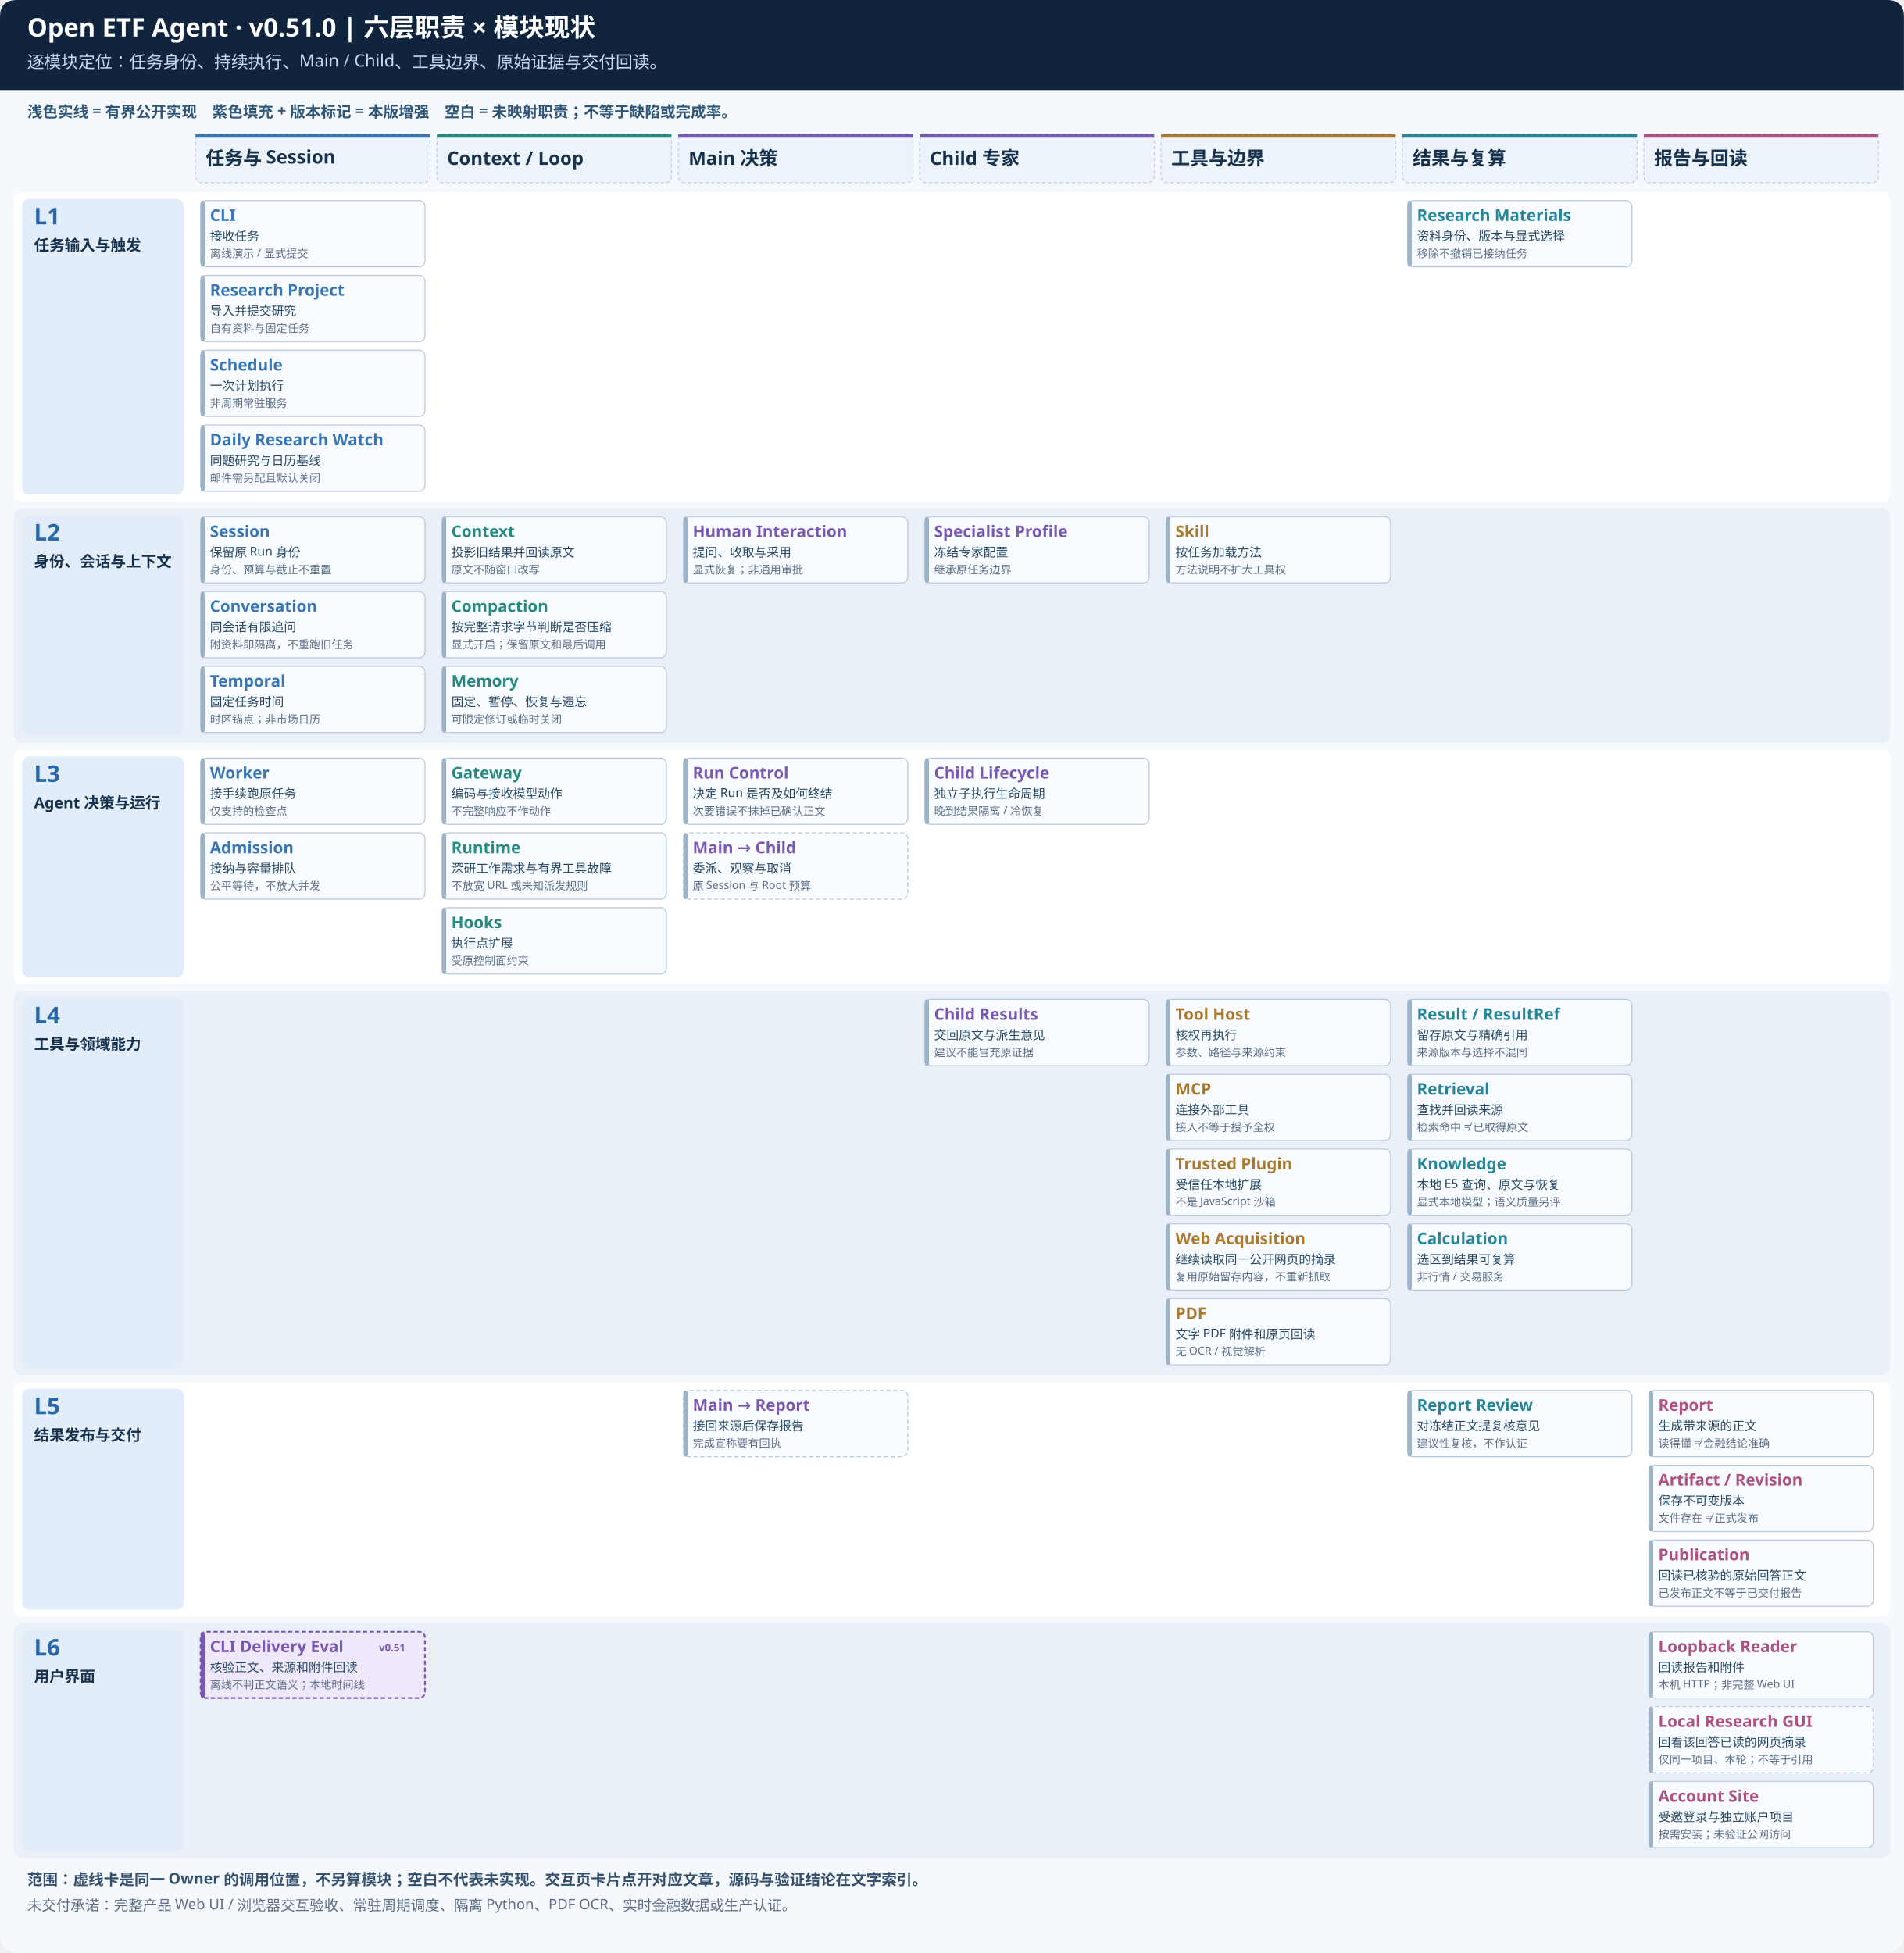
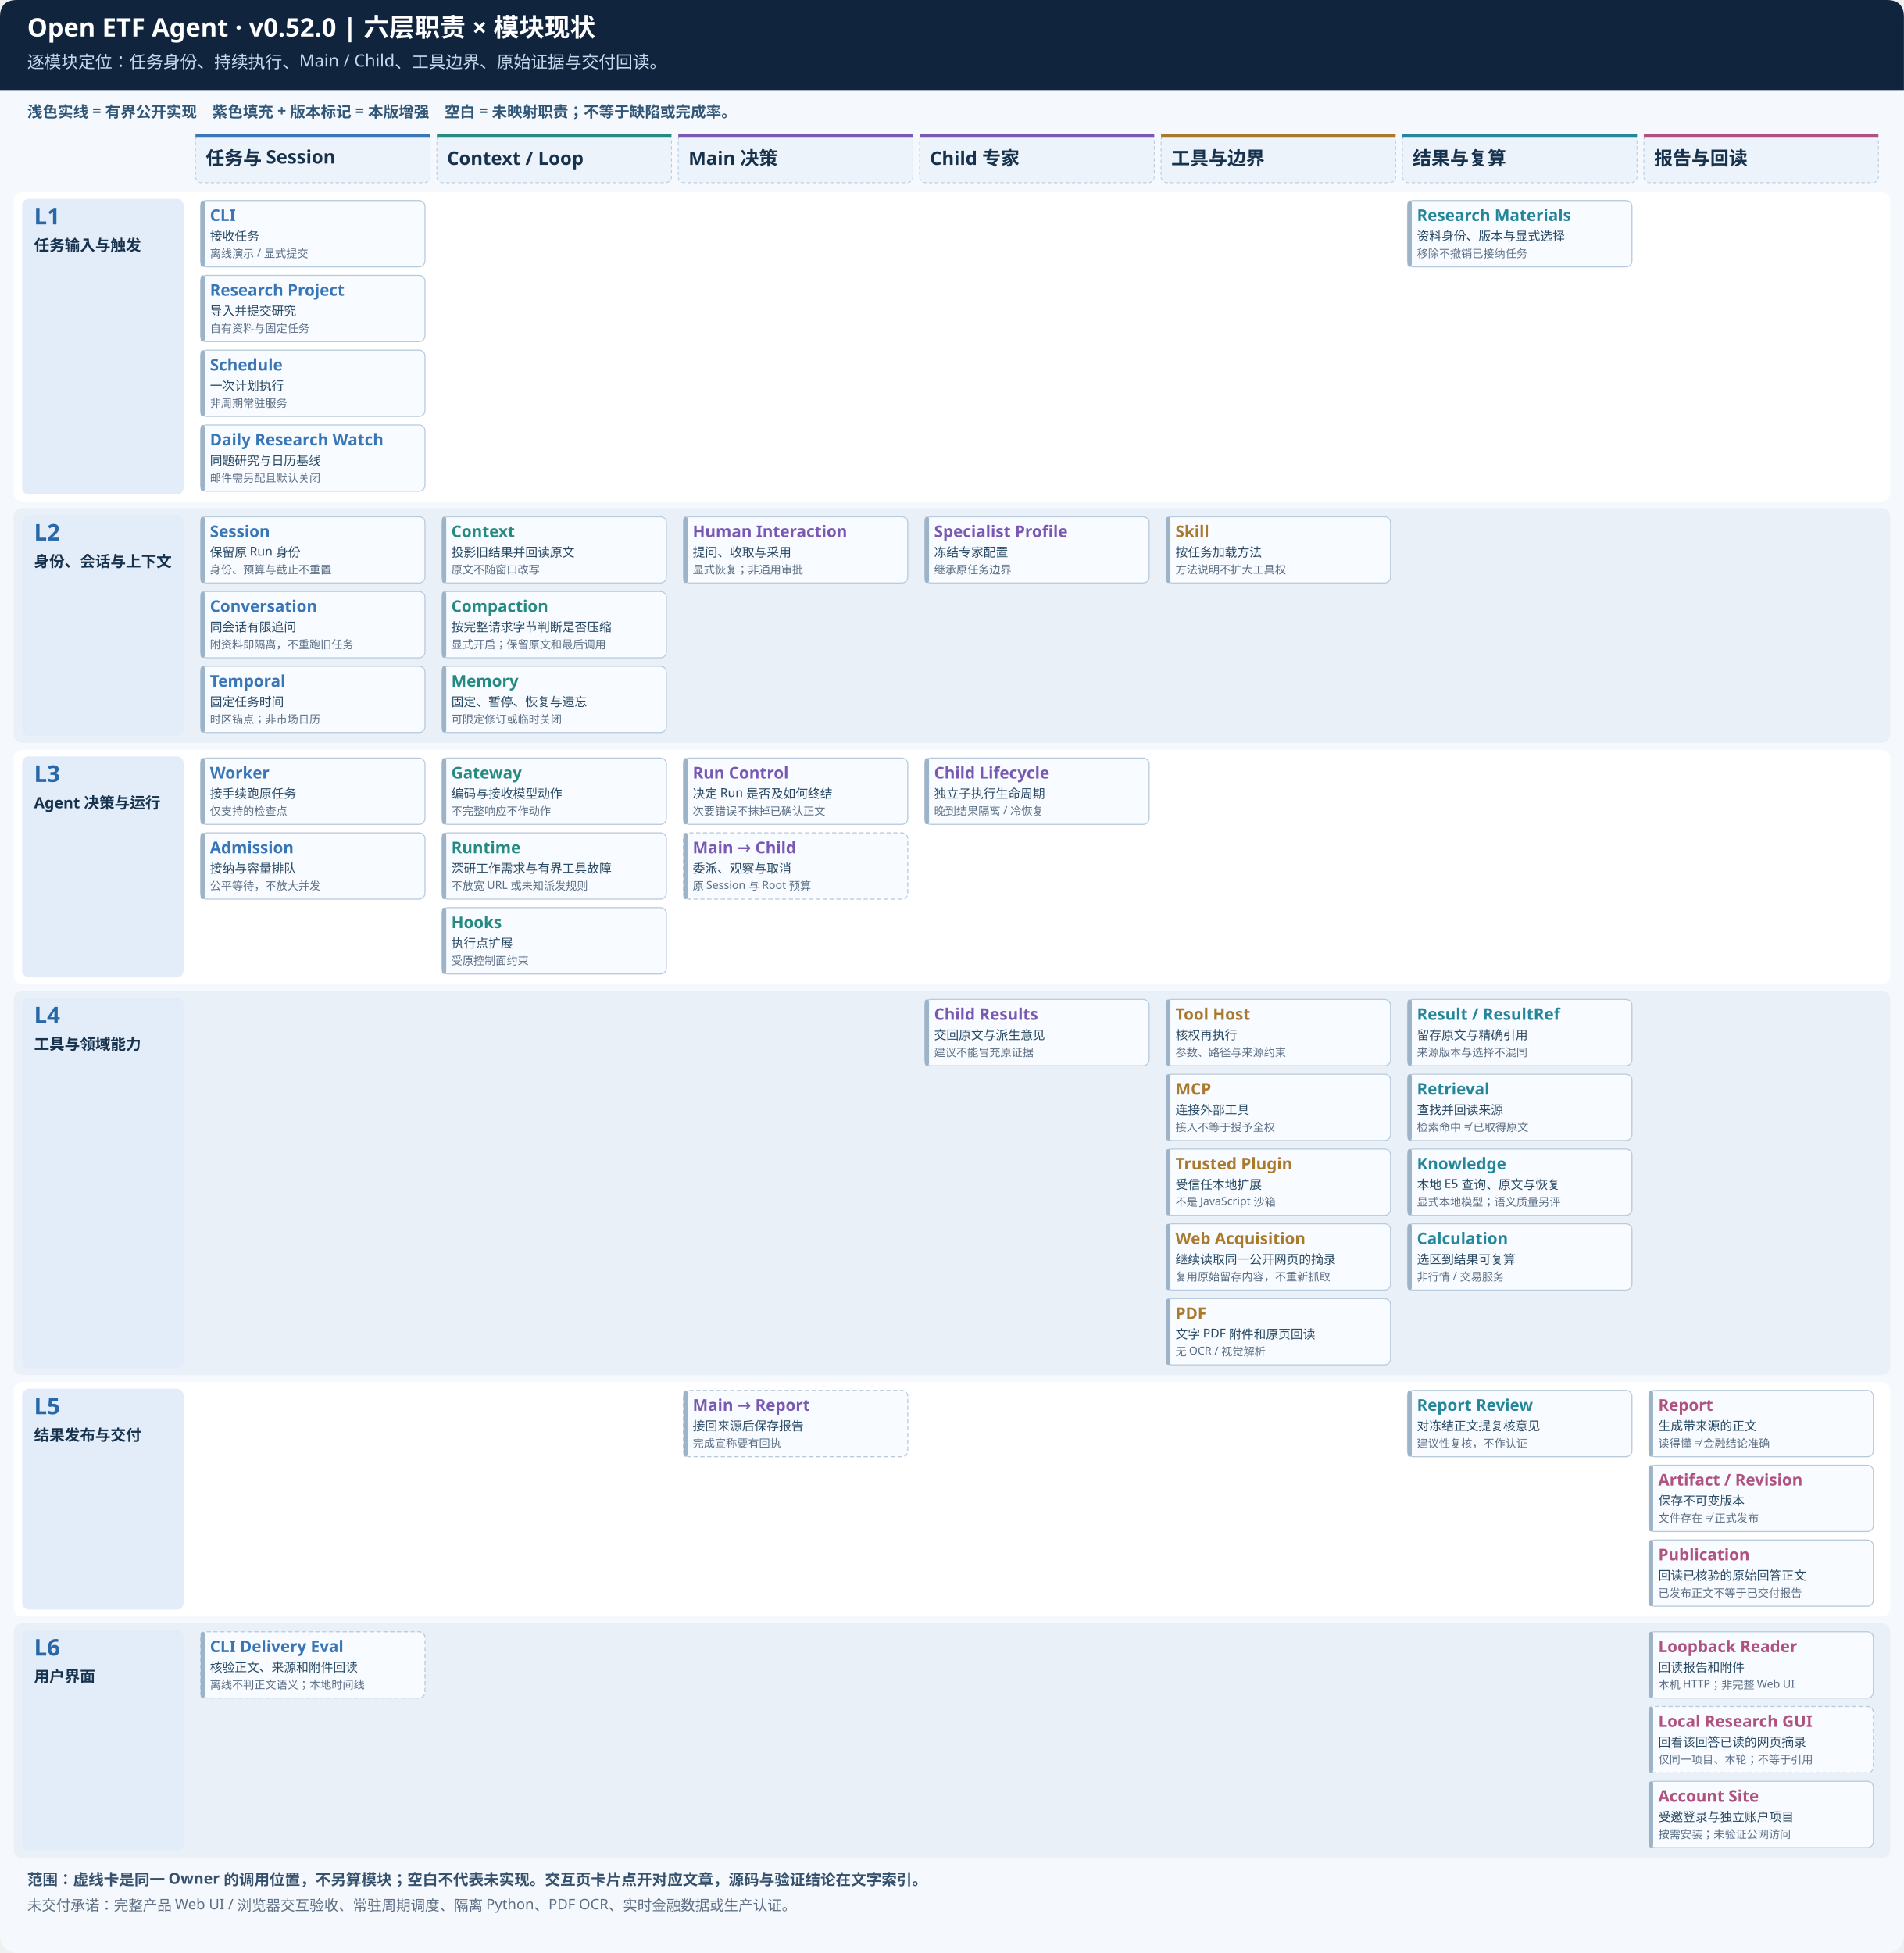
<svg xmlns="http://www.w3.org/2000/svg" width="2240" height="2298" viewBox="0 0 2240 2298" role="img" aria-labelledby="title desc">
  <rect width="2240" height="2298" rx="20" fill="#f5f8fc" />
  <path d="M20 0h2200q20 0 20 20v86H0V20Q0 0 20 0" fill="#10243e" />
  <g font-family="system-ui, sans-serif">
-     <text x="32" y="43" font-size="30" fill="#fff" font-weight="700">Open ETF Agent · v0.51.0 | 六层职责 × 模块现状</text>
+     <text x="32" y="43" font-size="30" fill="#fff" font-weight="700">Open ETF Agent · v0.52.0 | 六层职责 × 模块现状</text>
    <text x="32" y="80" font-size="20" fill="#c5d9ed" font-weight="400">逐模块定位：任务身份、持续执行、Main / Child、工具边界、原始证据与交付回读。</text>
    <text x="32" y="138" font-size="18" fill="#315778" font-weight="600">浅色实线 = 有界公开实现　紫色填充 + 版本标记 = 本版增强　空白 = 未映射职责；不等于缺陷或完成率。</text>
    <rect x="230" y="158" width="276" height="57" rx="7" fill="#edf3fa" stroke="#b8cbe0" stroke-dasharray="4 3" />
    <rect x="230" y="158" width="276" height="4" fill="#3976b6" />
    <text x="242" y="194" font-size="22" fill="#17324d" font-weight="700">任务与 Session</text>
    <rect x="514" y="158" width="276" height="57" rx="7" fill="#edf3fa" stroke="#b8cbe0" stroke-dasharray="4 3" />
    <rect x="514" y="158" width="276" height="4" fill="#258b80" />
    <text x="526" y="194" font-size="22" fill="#17324d" font-weight="700">Context / Loop</text>
    <rect x="798" y="158" width="276" height="57" rx="7" fill="#edf3fa" stroke="#b8cbe0" stroke-dasharray="4 3" />
    <rect x="798" y="158" width="276" height="4" fill="#7958b3" />
    <text x="810" y="194" font-size="22" fill="#17324d" font-weight="700">Main 决策</text>
    <rect x="1082" y="158" width="276" height="57" rx="7" fill="#edf3fa" stroke="#b8cbe0" stroke-dasharray="4 3" />
    <rect x="1082" y="158" width="276" height="4" fill="#7958b3" />
    <text x="1094" y="194" font-size="22" fill="#17324d" font-weight="700">Child 专家</text>
    <rect x="1366" y="158" width="276" height="57" rx="7" fill="#edf3fa" stroke="#b8cbe0" stroke-dasharray="4 3" />
    <rect x="1366" y="158" width="276" height="4" fill="#a9792c" />
    <text x="1378" y="194" font-size="22" fill="#17324d" font-weight="700">工具与边界</text>
    <rect x="1650" y="158" width="276" height="57" rx="7" fill="#edf3fa" stroke="#b8cbe0" stroke-dasharray="4 3" />
    <rect x="1650" y="158" width="276" height="4" fill="#25869a" />
    <text x="1662" y="194" font-size="22" fill="#17324d" font-weight="700">结果与复算</text>
    <rect x="1934" y="158" width="276" height="57" rx="7" fill="#edf3fa" stroke="#b8cbe0" stroke-dasharray="4 3" />
    <rect x="1934" y="158" width="276" height="4" fill="#b05280" />
    <text x="1946" y="194" font-size="22" fill="#17324d" font-weight="700">报告与回读</text>
    <rect x="16" y="226" width="2208" height="364" rx="10" fill="#ffffff" />
    <rect x="26" y="234" width="190" height="348" rx="8" fill="#e3edf9" />
    <text x="40" y="264" font-size="27" fill="#2868a9" font-weight="700">L1</text>
    <text x="40" y="295" font-size="18" fill="#17324d" font-weight="700">任务输入与触发</text>
    <a href="https://hpoenixf.com/eff-agent-article/articles/agent-in-15-minutes" target="_blank" rel="noopener noreferrer">
      <rect x="236" y="236" width="264" height="78" rx="7" fill="#f8fbff" stroke="#b9cadb" stroke-width="1.2" />
      <rect x="236" y="236" width="5" height="78" rx="3" fill="#9db3c8" />
      <text x="247" y="260" font-size="19" fill="#3976b6" font-weight="700">CLI</text>
      <text x="247" y="283" font-size="14.5" fill="#284963" font-weight="500">接收任务</text>
      <text x="247" y="303" font-size="13" fill="#5c6f85" font-weight="400">离线演示 / 显式提交</text>
    </a>
    <a href="https://hpoenixf.com/eff-agent-article/articles/open-etf-agent-research-project-workshop" target="_blank" rel="noopener noreferrer">
      <rect x="236" y="324" width="264" height="78" rx="7" fill="#f8fbff" stroke="#b9cadb" stroke-width="1.2" />
      <rect x="236" y="324" width="5" height="78" rx="3" fill="#9db3c8" />
      <text x="247" y="348" font-size="19" fill="#3976b6" font-weight="700">Research Project</text>
      <text x="247" y="371" font-size="14.5" fill="#284963" font-weight="500">导入并提交研究</text>
      <text x="247" y="391" font-size="13" fill="#5c6f85" font-weight="400">自有资料与固定任务</text>
    </a>
    <a href="https://hpoenixf.com/eff-agent-article/articles/agent-autonomous-scheduled-research" target="_blank" rel="noopener noreferrer">
      <rect x="236" y="412" width="264" height="78" rx="7" fill="#f8fbff" stroke="#b9cadb" stroke-width="1.2" />
      <rect x="236" y="412" width="5" height="78" rx="3" fill="#9db3c8" />
      <text x="247" y="436" font-size="19" fill="#3976b6" font-weight="700">Schedule</text>
      <text x="247" y="459" font-size="14.5" fill="#284963" font-weight="500">一次计划执行</text>
      <text x="247" y="479" font-size="13" fill="#5c6f85" font-weight="400">非周期常驻服务</text>
    </a>
    <a href="https://hpoenixf.com/eff-agent-article/articles/agent-autonomous-scheduled-research" target="_blank" rel="noopener noreferrer">
      <rect x="236" y="500" width="264" height="78" rx="7" fill="#f8fbff" stroke="#b9cadb" stroke-width="1.2" />
      <rect x="236" y="500" width="5" height="78" rx="3" fill="#9db3c8" />
      <text x="247" y="524" font-size="19" fill="#3976b6" font-weight="700">Daily Research Watch</text>
      <text x="247" y="547" font-size="14.5" fill="#284963" font-weight="500">同题研究与日历基线</text>
      <text x="247" y="567" font-size="13" fill="#5c6f85" font-weight="400">邮件需另配且默认关闭</text>
    </a>
    <a href="https://hpoenixf.com/eff-agent-article/articles/agent-research-assets-identity-version-lifecycle" target="_blank" rel="noopener noreferrer">
      <rect x="1656" y="236" width="264" height="78" rx="7" fill="#f8fbff" stroke="#b9cadb" stroke-width="1.2" />
      <rect x="1656" y="236" width="5" height="78" rx="3" fill="#9db3c8" />
      <text x="1667" y="260" font-size="19" fill="#25869a" font-weight="700">Research Materials</text>
      <text x="1667" y="283" font-size="14.5" fill="#284963" font-weight="500">资料身份、版本与显式选择</text>
      <text x="1667" y="303" font-size="13" fill="#5c6f85" font-weight="400">移除不撤销已接纳任务</text>
    </a>
    <rect x="16" y="598" width="2208" height="276" rx="10" fill="#eaf0f8" />
    <rect x="26" y="606" width="190" height="260" rx="8" fill="#e3edf9" />
    <text x="40" y="636" font-size="27" fill="#2868a9" font-weight="700">L2</text>
    <text x="40" y="667" font-size="18" fill="#17324d" font-weight="700">身份、会话与上下文</text>
    <a href="https://hpoenixf.com/eff-agent-article/articles/agent-task-session-run-worker-schedule" target="_blank" rel="noopener noreferrer">
      <rect x="236" y="608" width="264" height="78" rx="7" fill="#f8fbff" stroke="#b9cadb" stroke-width="1.2" />
      <rect x="236" y="608" width="5" height="78" rx="3" fill="#9db3c8" />
      <text x="247" y="632" font-size="19" fill="#3976b6" font-weight="700">Session</text>
      <text x="247" y="655" font-size="14.5" fill="#284963" font-weight="500">保留原 Run 身份</text>
      <text x="247" y="675" font-size="13" fill="#5c6f85" font-weight="400">身份、预算与截止不重置</text>
    </a>
    <a href="https://hpoenixf.com/eff-agent-article/articles/agent-conversation-admission-task-continuation" target="_blank" rel="noopener noreferrer">
      <rect x="236" y="696" width="264" height="78" rx="7" fill="#f8fbff" stroke="#b9cadb" stroke-width="1.2" />
      <rect x="236" y="696" width="5" height="78" rx="3" fill="#9db3c8" />
      <text x="247" y="720" font-size="19" fill="#3976b6" font-weight="700">Conversation</text>
      <text x="247" y="743" font-size="14.5" fill="#284963" font-weight="500">同会话有限追问</text>
      <text x="247" y="763" font-size="13" fill="#5c6f85" font-weight="400">附资料即隔离，不重跑旧任务</text>
    </a>
    <a href="https://hpoenixf.com/eff-agent-article/articles/agent-temporal-semantics-market-calendar" target="_blank" rel="noopener noreferrer">
      <rect x="236" y="784" width="264" height="78" rx="7" fill="#f8fbff" stroke="#b9cadb" stroke-width="1.2" />
      <rect x="236" y="784" width="5" height="78" rx="3" fill="#9db3c8" />
      <text x="247" y="808" font-size="19" fill="#3976b6" font-weight="700">Temporal</text>
      <text x="247" y="831" font-size="14.5" fill="#284963" font-weight="500">固定任务时间</text>
      <text x="247" y="851" font-size="13" fill="#5c6f85" font-weight="400">时区锚点；非市场日历</text>
    </a>
    <a href="https://hpoenixf.com/eff-agent-article/articles/agent-context-governance-actions" target="_blank" rel="noopener noreferrer">
      <rect x="520" y="608" width="264" height="78" rx="7" fill="#f8fbff" stroke="#b9cadb" stroke-width="1.2" />
      <rect x="520" y="608" width="5" height="78" rx="3" fill="#9db3c8" />
      <text x="531" y="632" font-size="19" fill="#258b80" font-weight="700">Context</text>
      <text x="531" y="655" font-size="14.5" fill="#284963" font-weight="500">投影旧结果并回读原文</text>
      <text x="531" y="675" font-size="13" fill="#5c6f85" font-weight="400">原文不随窗口改写</text>
    </a>
    <a href="https://hpoenixf.com/eff-agent-article/articles/agent-main-run-context-compaction" target="_blank" rel="noopener noreferrer">
      <rect x="520" y="696" width="264" height="78" rx="7" fill="#f8fbff" stroke="#b9cadb" stroke-width="1.2" />
      <rect x="520" y="696" width="5" height="78" rx="3" fill="#9db3c8" />
      <text x="531" y="720" font-size="19" fill="#258b80" font-weight="700">Compaction</text>
      <text x="531" y="743" font-size="14.5" fill="#284963" font-weight="500">按完整请求字节判断是否压缩</text>
      <text x="531" y="763" font-size="13" fill="#5c6f85" font-weight="400">显式开启；保留原文和最后调用</text>
    </a>
    <a href="https://hpoenixf.com/eff-agent-article/articles/026-agent-memory-forget-durable-effects" target="_blank" rel="noopener noreferrer">
      <rect x="520" y="784" width="264" height="78" rx="7" fill="#f8fbff" stroke="#b9cadb" stroke-width="1.2" />
      <rect x="520" y="784" width="5" height="78" rx="3" fill="#9db3c8" />
      <text x="531" y="808" font-size="19" fill="#258b80" font-weight="700">Memory</text>
      <text x="531" y="831" font-size="14.5" fill="#284963" font-weight="500">固定、暂停、恢复与遗忘</text>
      <text x="531" y="851" font-size="13" fill="#5c6f85" font-weight="400">可限定修订或临时关闭</text>
    </a>
    <a href="https://hpoenixf.com/eff-agent-article/articles/agent-durable-human-interaction-response-adoption" target="_blank" rel="noopener noreferrer">
      <rect x="804" y="608" width="264" height="78" rx="7" fill="#f8fbff" stroke="#b9cadb" stroke-width="1.2" />
      <rect x="804" y="608" width="5" height="78" rx="3" fill="#9db3c8" />
      <text x="815" y="632" font-size="19" fill="#7958b3" font-weight="700">Human Interaction</text>
      <text x="815" y="655" font-size="14.5" fill="#284963" font-weight="500">提问、收取与采用</text>
      <text x="815" y="675" font-size="13" fill="#5c6f85" font-weight="400">显式恢复；非通用审批</text>
    </a>
    <a href="https://hpoenixf.com/eff-agent-article/articles/agent-custom-expert-from-prompt-to-recovery" target="_blank" rel="noopener noreferrer">
      <rect x="1088" y="608" width="264" height="78" rx="7" fill="#f8fbff" stroke="#b9cadb" stroke-width="1.2" />
      <rect x="1088" y="608" width="5" height="78" rx="3" fill="#9db3c8" />
      <text x="1099" y="632" font-size="19" fill="#7958b3" font-weight="700">Specialist Profile</text>
      <text x="1099" y="655" font-size="14.5" fill="#284963" font-weight="500">冻结专家配置</text>
      <text x="1099" y="675" font-size="13" fill="#5c6f85" font-weight="400">继承原任务边界</text>
    </a>
    <a href="https://hpoenixf.com/eff-agent-article/articles/agent-skill-from-markdown-to-callable-research" target="_blank" rel="noopener noreferrer">
      <rect x="1372" y="608" width="264" height="78" rx="7" fill="#f8fbff" stroke="#b9cadb" stroke-width="1.2" />
      <rect x="1372" y="608" width="5" height="78" rx="3" fill="#9db3c8" />
      <text x="1383" y="632" font-size="19" fill="#a9792c" font-weight="700">Skill</text>
      <text x="1383" y="655" font-size="14.5" fill="#284963" font-weight="500">按任务加载方法</text>
      <text x="1383" y="675" font-size="13" fill="#5c6f85" font-weight="400">方法说明不扩大工具权</text>
    </a>
    <rect x="16" y="882" width="2208" height="276" rx="10" fill="#ffffff" />
    <rect x="26" y="890" width="190" height="260" rx="8" fill="#e3edf9" />
    <text x="40" y="920" font-size="27" fill="#2868a9" font-weight="700">L3</text>
    <text x="40" y="951" font-size="18" fill="#17324d" font-weight="700">Agent 决策与运行</text>
    <a href="https://hpoenixf.com/eff-agent-article/articles/open-etf-agent-v010-system-design" target="_blank" rel="noopener noreferrer">
      <rect x="236" y="892" width="264" height="78" rx="7" fill="#f8fbff" stroke="#b9cadb" stroke-width="1.2" />
      <rect x="236" y="892" width="5" height="78" rx="3" fill="#9db3c8" />
      <text x="247" y="916" font-size="19" fill="#3976b6" font-weight="700">Worker</text>
      <text x="247" y="939" font-size="14.5" fill="#284963" font-weight="500">接手续跑原任务</text>
      <text x="247" y="959" font-size="13" fill="#5c6f85" font-weight="400">仅支持的检查点</text>
    </a>
    <a href="https://hpoenixf.com/eff-agent-article/articles/agent-provider-admission-capacity-lease" target="_blank" rel="noopener noreferrer">
      <rect x="236" y="980" width="264" height="78" rx="7" fill="#f8fbff" stroke="#b9cadb" stroke-width="1.2" />
      <rect x="236" y="980" width="5" height="78" rx="3" fill="#9db3c8" />
      <text x="247" y="1004" font-size="19" fill="#3976b6" font-weight="700">Admission</text>
      <text x="247" y="1027" font-size="14.5" fill="#284963" font-weight="500">接纳与容量排队</text>
      <text x="247" y="1047" font-size="13" fill="#5c6f85" font-weight="400">公平等待，不放大并发</text>
    </a>
    <a href="https://hpoenixf.com/eff-agent-article/articles/agent-provider-architecture-and-admission" target="_blank" rel="noopener noreferrer">
      <rect x="520" y="892" width="264" height="78" rx="7" fill="#f8fbff" stroke="#b9cadb" stroke-width="1.2" />
      <rect x="520" y="892" width="5" height="78" rx="3" fill="#9db3c8" />
      <text x="531" y="916" font-size="19" fill="#258b80" font-weight="700">Gateway</text>
      <text x="531" y="939" font-size="14.5" fill="#284963" font-weight="500">编码与接收模型动作</text>
      <text x="531" y="959" font-size="13" fill="#5c6f85" font-weight="400">不完整响应不作动作</text>
    </a>
    <a href="https://hpoenixf.com/eff-agent-article/articles/etf-agent-model-harness-research-loop" target="_blank" rel="noopener noreferrer">
      <rect x="520" y="980" width="264" height="78" rx="7" fill="#f8fbff" stroke="#b9cadb" stroke-width="1.2" />
      <rect x="520" y="980" width="5" height="78" rx="3" fill="#9db3c8" />
      <text x="531" y="1004" font-size="19" fill="#258b80" font-weight="700">Runtime</text>
      <text x="531" y="1027" font-size="14.5" fill="#284963" font-weight="500">深研工作需求与有界工具故障</text>
      <text x="531" y="1047" font-size="13" fill="#5c6f85" font-weight="400">不放宽 URL 或未知派发规则</text>
    </a>
    <a href="https://hpoenixf.com/eff-agent-article/articles/agent-multi-ecosystem-hook-execution" target="_blank" rel="noopener noreferrer">
      <rect x="520" y="1068" width="264" height="78" rx="7" fill="#f8fbff" stroke="#b9cadb" stroke-width="1.2" />
      <rect x="520" y="1068" width="5" height="78" rx="3" fill="#9db3c8" />
      <text x="531" y="1092" font-size="19" fill="#258b80" font-weight="700">Hooks</text>
      <text x="531" y="1115" font-size="14.5" fill="#284963" font-weight="500">执行点扩展</text>
      <text x="531" y="1135" font-size="13" fill="#5c6f85" font-weight="400">受原控制面约束</text>
    </a>
    <a href="https://hpoenixf.com/eff-agent-article/articles/agent-veto-authority-and-run-termination" target="_blank" rel="noopener noreferrer">
      <rect x="804" y="892" width="264" height="78" rx="7" fill="#f8fbff" stroke="#b9cadb" stroke-width="1.2" />
      <rect x="804" y="892" width="5" height="78" rx="3" fill="#9db3c8" />
      <text x="815" y="916" font-size="19" fill="#7958b3" font-weight="700">Run Control</text>
      <text x="815" y="939" font-size="14.5" fill="#284963" font-weight="500">决定 Run 是否及如何终结</text>
      <text x="815" y="959" font-size="13" fill="#5c6f85" font-weight="400">次要错误不抹掉已确认正文</text>
    </a>
    <a href="https://hpoenixf.com/eff-agent-article/articles/agent-subagent-context-specialization" target="_blank" rel="noopener noreferrer">
      <rect x="804" y="980" width="264" height="78" rx="7" fill="#f8fbff" stroke="#b9cadb" stroke-width="1.2" stroke-dasharray="5 3" />
      <rect x="804" y="980" width="5" height="78" rx="3" fill="#9db3c8" />
      <text x="815" y="1004" font-size="19" fill="#7958b3" font-weight="700">Main → Child</text>
      <text x="815" y="1027" font-size="14.5" fill="#284963" font-weight="500">委派、观察与取消</text>
      <text x="815" y="1047" font-size="13" fill="#5c6f85" font-weight="400">原 Session 与 Root 预算</text>
    </a>
    <a href="https://hpoenixf.com/eff-agent-article/articles/agent-subagent-context-specialization" target="_blank" rel="noopener noreferrer">
      <rect x="1088" y="892" width="264" height="78" rx="7" fill="#f8fbff" stroke="#b9cadb" stroke-width="1.2" />
      <rect x="1088" y="892" width="5" height="78" rx="3" fill="#9db3c8" />
      <text x="1099" y="916" font-size="19" fill="#7958b3" font-weight="700">Child Lifecycle</text>
      <text x="1099" y="939" font-size="14.5" fill="#284963" font-weight="500">独立子执行生命周期</text>
      <text x="1099" y="959" font-size="13" fill="#5c6f85" font-weight="400">晚到结果隔离 / 冷恢复</text>
    </a>
    <rect x="16" y="1166" width="2208" height="452" rx="10" fill="#eaf0f8" />
    <rect x="26" y="1174" width="190" height="436" rx="8" fill="#e3edf9" />
    <text x="40" y="1204" font-size="27" fill="#2868a9" font-weight="700">L4</text>
    <text x="40" y="1235" font-size="18" fill="#17324d" font-weight="700">工具与领域能力</text>
    <a href="https://hpoenixf.com/eff-agent-article/articles/agent-subagent-contribution-evidence" target="_blank" rel="noopener noreferrer">
      <rect x="1088" y="1176" width="264" height="78" rx="7" fill="#f8fbff" stroke="#b9cadb" stroke-width="1.2" />
      <rect x="1088" y="1176" width="5" height="78" rx="3" fill="#9db3c8" />
      <text x="1099" y="1200" font-size="19" fill="#7958b3" font-weight="700">Child Results</text>
      <text x="1099" y="1223" font-size="14.5" fill="#284963" font-weight="500">交回原文与派生意见</text>
      <text x="1099" y="1243" font-size="13" fill="#5c6f85" font-weight="400">建议不能冒充原证据</text>
    </a>
    <a href="https://hpoenixf.com/eff-agent-article/articles/agent-tool-lifecycle-and-model-input" target="_blank" rel="noopener noreferrer">
      <rect x="1372" y="1176" width="264" height="78" rx="7" fill="#f8fbff" stroke="#b9cadb" stroke-width="1.2" />
      <rect x="1372" y="1176" width="5" height="78" rx="3" fill="#9db3c8" />
      <text x="1383" y="1200" font-size="19" fill="#a9792c" font-weight="700">Tool Host</text>
      <text x="1383" y="1223" font-size="14.5" fill="#284963" font-weight="500">核权再执行</text>
      <text x="1383" y="1243" font-size="13" fill="#5c6f85" font-weight="400">参数、路径与来源约束</text>
    </a>
    <a href="https://hpoenixf.com/eff-agent-article/articles/mcp-host-from-discovery-to-consumption" target="_blank" rel="noopener noreferrer">
      <rect x="1372" y="1264" width="264" height="78" rx="7" fill="#f8fbff" stroke="#b9cadb" stroke-width="1.2" />
      <rect x="1372" y="1264" width="5" height="78" rx="3" fill="#9db3c8" />
      <text x="1383" y="1288" font-size="19" fill="#a9792c" font-weight="700">MCP</text>
      <text x="1383" y="1311" font-size="14.5" fill="#284963" font-weight="500">连接外部工具</text>
      <text x="1383" y="1331" font-size="13" fill="#5c6f85" font-weight="400">接入不等于授予全权</text>
    </a>
    <a href="https://hpoenixf.com/eff-agent-article/articles/020-agent-extension-host-smartphone" target="_blank" rel="noopener noreferrer">
      <rect x="1372" y="1352" width="264" height="78" rx="7" fill="#f8fbff" stroke="#b9cadb" stroke-width="1.2" />
      <rect x="1372" y="1352" width="5" height="78" rx="3" fill="#9db3c8" />
      <text x="1383" y="1376" font-size="19" fill="#a9792c" font-weight="700">Trusted Plugin</text>
      <text x="1383" y="1399" font-size="14.5" fill="#284963" font-weight="500">受信任本地扩展</text>
      <text x="1383" y="1419" font-size="13" fill="#5c6f85" font-weight="400">不是 JavaScript 沙箱</text>
    </a>
    <a href="https://hpoenixf.com/eff-agent-article/articles/021-agent-web-research-from-search-to-deep-reading" target="_blank" rel="noopener noreferrer">
      <rect x="1372" y="1440" width="264" height="78" rx="7" fill="#f8fbff" stroke="#b9cadb" stroke-width="1.2" />
      <rect x="1372" y="1440" width="5" height="78" rx="3" fill="#9db3c8" />
      <text x="1383" y="1464" font-size="19" fill="#a9792c" font-weight="700">Web Acquisition</text>
      <text x="1383" y="1487" font-size="14.5" fill="#284963" font-weight="500">继续读取同一公开网页的摘录</text>
      <text x="1383" y="1507" font-size="13" fill="#5c6f85" font-weight="400">复用原始留存内容，不重新抓取</text>
    </a>
    <a href="https://hpoenixf.com/eff-agent-article/articles/024-agent-pdf-from-text-to-evidence" target="_blank" rel="noopener noreferrer">
      <rect x="1372" y="1528" width="264" height="78" rx="7" fill="#f8fbff" stroke="#b9cadb" stroke-width="1.2" />
      <rect x="1372" y="1528" width="5" height="78" rx="3" fill="#9db3c8" />
      <text x="1383" y="1552" font-size="19" fill="#a9792c" font-weight="700">PDF</text>
      <text x="1383" y="1575" font-size="14.5" fill="#284963" font-weight="500">文字 PDF 附件和原页回读</text>
      <text x="1383" y="1595" font-size="13" fill="#5c6f85" font-weight="400">无 OCR / 视觉解析</text>
    </a>
    <a href="https://hpoenixf.com/eff-agent-article/articles/tool-results-outside-model-context" target="_blank" rel="noopener noreferrer">
      <rect x="1656" y="1176" width="264" height="78" rx="7" fill="#f8fbff" stroke="#b9cadb" stroke-width="1.2" />
      <rect x="1656" y="1176" width="5" height="78" rx="3" fill="#9db3c8" />
      <text x="1667" y="1200" font-size="19" fill="#25869a" font-weight="700">Result / ResultRef</text>
      <text x="1667" y="1223" font-size="14.5" fill="#284963" font-weight="500">留存原文与精确引用</text>
      <text x="1667" y="1243" font-size="13" fill="#5c6f85" font-weight="400">来源版本与选择不混同</text>
    </a>
    <a href="https://hpoenixf.com/eff-agent-article/articles/agent-knowledge-retrieval-end-to-end" target="_blank" rel="noopener noreferrer">
      <rect x="1656" y="1264" width="264" height="78" rx="7" fill="#f8fbff" stroke="#b9cadb" stroke-width="1.2" />
      <rect x="1656" y="1264" width="5" height="78" rx="3" fill="#9db3c8" />
      <text x="1667" y="1288" font-size="19" fill="#25869a" font-weight="700">Retrieval</text>
      <text x="1667" y="1311" font-size="14.5" fill="#284963" font-weight="500">查找并回读来源</text>
      <text x="1667" y="1331" font-size="13" fill="#5c6f85" font-weight="400">检索命中 ≠ 已取得原文</text>
    </a>
    <a href="https://hpoenixf.com/eff-agent-article/articles/agent-knowledge-retrieval-end-to-end" target="_blank" rel="noopener noreferrer">
      <rect x="1656" y="1352" width="264" height="78" rx="7" fill="#f8fbff" stroke="#b9cadb" stroke-width="1.2" />
      <rect x="1656" y="1352" width="5" height="78" rx="3" fill="#9db3c8" />
      <text x="1667" y="1376" font-size="19" fill="#25869a" font-weight="700">Knowledge</text>
      <text x="1667" y="1399" font-size="14.5" fill="#284963" font-weight="500">本地 E5 查询、原文与恢复</text>
      <text x="1667" y="1419" font-size="13" fill="#5c6f85" font-weight="400">显式本地模型；语义质量另评</text>
    </a>
    <a href="https://hpoenixf.com/eff-agent-article/articles/open-etf-agent-v010-system-design" target="_blank" rel="noopener noreferrer">
      <rect x="1656" y="1440" width="264" height="78" rx="7" fill="#f8fbff" stroke="#b9cadb" stroke-width="1.2" />
      <rect x="1656" y="1440" width="5" height="78" rx="3" fill="#9db3c8" />
      <text x="1667" y="1464" font-size="19" fill="#25869a" font-weight="700">Calculation</text>
      <text x="1667" y="1487" font-size="14.5" fill="#284963" font-weight="500">选区到结果可复算</text>
      <text x="1667" y="1507" font-size="13" fill="#5c6f85" font-weight="400">非行情 / 交易服务</text>
    </a>
    <rect x="16" y="1626" width="2208" height="276" rx="10" fill="#ffffff" />
    <rect x="26" y="1634" width="190" height="260" rx="8" fill="#e3edf9" />
    <text x="40" y="1664" font-size="27" fill="#2868a9" font-weight="700">L5</text>
    <text x="40" y="1695" font-size="18" fill="#17324d" font-weight="700">结果发布与交付</text>
    <a href="https://hpoenixf.com/eff-agent-article/articles/open-etf-agent-v01-first-readable-report" target="_blank" rel="noopener noreferrer">
      <rect x="804" y="1636" width="264" height="78" rx="7" fill="#f8fbff" stroke="#b9cadb" stroke-width="1.2" stroke-dasharray="5 3" />
      <rect x="804" y="1636" width="5" height="78" rx="3" fill="#9db3c8" />
      <text x="815" y="1660" font-size="19" fill="#7958b3" font-weight="700">Main → Report</text>
      <text x="815" y="1683" font-size="14.5" fill="#284963" font-weight="500">接回来源后保存报告</text>
      <text x="815" y="1703" font-size="13" fill="#5c6f85" font-weight="400">完成宣称要有回执</text>
    </a>
    <a href="https://hpoenixf.com/eff-agent-article/articles/open-etf-agent-report-review-workshop" target="_blank" rel="noopener noreferrer">
      <rect x="1656" y="1636" width="264" height="78" rx="7" fill="#f8fbff" stroke="#b9cadb" stroke-width="1.2" />
      <rect x="1656" y="1636" width="5" height="78" rx="3" fill="#9db3c8" />
      <text x="1667" y="1660" font-size="19" fill="#25869a" font-weight="700">Report Review</text>
      <text x="1667" y="1683" font-size="14.5" fill="#284963" font-weight="500">对冻结正文提复核意见</text>
      <text x="1667" y="1703" font-size="13" fill="#5c6f85" font-weight="400">建议性复核，不作认证</text>
    </a>
    <a href="https://hpoenixf.com/eff-agent-article/articles/open-etf-agent-v01-first-readable-report" target="_blank" rel="noopener noreferrer">
      <rect x="1940" y="1636" width="264" height="78" rx="7" fill="#f8fbff" stroke="#b9cadb" stroke-width="1.2" />
      <rect x="1940" y="1636" width="5" height="78" rx="3" fill="#9db3c8" />
      <text x="1951" y="1660" font-size="19" fill="#b05280" font-weight="700">Report</text>
      <text x="1951" y="1683" font-size="14.5" fill="#284963" font-weight="500">生成带来源的正文</text>
      <text x="1951" y="1703" font-size="13" fill="#5c6f85" font-weight="400">读得懂 ≠ 金融结论准确</text>
    </a>
    <a href="https://hpoenixf.com/eff-agent-article/articles/agent-artifact-version-access-sharing" target="_blank" rel="noopener noreferrer">
      <rect x="1940" y="1724" width="264" height="78" rx="7" fill="#f8fbff" stroke="#b9cadb" stroke-width="1.2" />
      <rect x="1940" y="1724" width="5" height="78" rx="3" fill="#9db3c8" />
      <text x="1951" y="1748" font-size="19" fill="#b05280" font-weight="700">Artifact / Revision</text>
      <text x="1951" y="1771" font-size="14.5" fill="#284963" font-weight="500">保存不可变版本</text>
      <text x="1951" y="1791" font-size="13" fill="#5c6f85" font-weight="400">文件存在 ≠ 正式发布</text>
    </a>
    <a href="https://hpoenixf.com/eff-agent-article/articles/019-agent-answer-publication" target="_blank" rel="noopener noreferrer">
      <rect x="1940" y="1812" width="264" height="78" rx="7" fill="#f8fbff" stroke="#b9cadb" stroke-width="1.2" />
      <rect x="1940" y="1812" width="5" height="78" rx="3" fill="#9db3c8" />
      <text x="1951" y="1836" font-size="19" fill="#b05280" font-weight="700">Publication</text>
      <text x="1951" y="1859" font-size="14.5" fill="#284963" font-weight="500">回读已核验的原始回答正文</text>
      <text x="1951" y="1879" font-size="13" fill="#5c6f85" font-weight="400">已发布正文不等于已交付报告</text>
    </a>
    <rect x="16" y="1910" width="2208" height="276" rx="10" fill="#eaf0f8" />
    <rect x="26" y="1918" width="190" height="260" rx="8" fill="#e3edf9" />
    <text x="40" y="1948" font-size="27" fill="#2868a9" font-weight="700">L6</text>
    <text x="40" y="1979" font-size="18" fill="#17324d" font-weight="700">用户界面</text>
    <a href="https://hpoenixf.com/eff-agent-article/articles/open-etf-agent-v01-first-readable-report" target="_blank" rel="noopener noreferrer">
-       <rect x="236" y="1920" width="264" height="78" rx="7" fill="#eee8fa" stroke="#7958b3" stroke-width="2" stroke-dasharray="5 3" />
-       <rect x="236" y="1920" width="5" height="78" rx="3" fill="#7958b3" />
-       <text x="247" y="1944" font-size="19" fill="#7958b3" font-weight="700">CLI Delivery Eval</text>
+       <rect x="236" y="1920" width="264" height="78" rx="7" fill="#f8fbff" stroke="#b9cadb" stroke-width="1.2" stroke-dasharray="5 3" />
+       <rect x="236" y="1920" width="5" height="78" rx="3" fill="#9db3c8" />
+       <text x="247" y="1944" font-size="19" fill="#3976b6" font-weight="700">CLI Delivery Eval</text>
      <text x="247" y="1967" font-size="14.5" fill="#284963" font-weight="500">核验正文、来源和附件回读</text>
      <text x="247" y="1987" font-size="13" fill="#5c6f85" font-weight="400">离线不判正文语义；本地时间线</text>
-       <text x="446" y="1943" font-size="12" fill="#7958b3" font-weight="700">v0.51</text>
    </a>
    <a href="https://hpoenixf.com/eff-agent-article/articles/open-etf-agent-v010-system-design" target="_blank" rel="noopener noreferrer">
      <rect x="1940" y="1920" width="264" height="78" rx="7" fill="#f8fbff" stroke="#b9cadb" stroke-width="1.2" />
      <rect x="1940" y="1920" width="5" height="78" rx="3" fill="#9db3c8" />
      <text x="1951" y="1944" font-size="19" fill="#b05280" font-weight="700">Loopback Reader</text>
      <text x="1951" y="1967" font-size="14.5" fill="#284963" font-weight="500">回读报告和附件</text>
      <text x="1951" y="1987" font-size="13" fill="#5c6f85" font-weight="400">本机 HTTP；非完整 Web UI</text>
    </a>
    <a href="https://hpoenixf.com/eff-agent-article/articles/agent-conversation-admission-task-continuation" target="_blank" rel="noopener noreferrer">
      <rect x="1940" y="2008" width="264" height="78" rx="7" fill="#f8fbff" stroke="#b9cadb" stroke-width="1.2" stroke-dasharray="5 3" />
      <rect x="1940" y="2008" width="5" height="78" rx="3" fill="#9db3c8" />
      <text x="1951" y="2032" font-size="19" fill="#b05280" font-weight="700">Local Research GUI</text>
      <text x="1951" y="2055" font-size="14.5" fill="#284963" font-weight="500">回看该回答已读的网页摘录</text>
      <text x="1951" y="2075" font-size="13" fill="#5c6f85" font-weight="400">仅同一项目、本轮；不等于引用</text>
    </a>
    <a href="https://hpoenixf.com/eff-agent-article/articles/open-etf-agent-v010-system-design" target="_blank" rel="noopener noreferrer">
      <rect x="1940" y="2096" width="264" height="78" rx="7" fill="#f8fbff" stroke="#b9cadb" stroke-width="1.2" />
      <rect x="1940" y="2096" width="5" height="78" rx="3" fill="#9db3c8" />
      <text x="1951" y="2120" font-size="19" fill="#b05280" font-weight="700">Account Site</text>
      <text x="1951" y="2143" font-size="14.5" fill="#284963" font-weight="500">受邀登录与独立账户项目</text>
      <text x="1951" y="2163" font-size="13" fill="#5c6f85" font-weight="400">按需安装；未验证公网访问</text>
    </a>
    <text x="32" y="2218" font-size="18" fill="#35516e" font-weight="600">范围：虚线卡是同一 Owner 的调用位置，不另算模块；空白不代表未实现。交互页卡片点开对应文章，源码与验证结论在文字索引。</text>
    <text x="32" y="2248" font-size="17" fill="#5c6f85" font-weight="400">未交付承诺：完整产品 Web UI / 浏览器交互验收、常驻周期调度、隔离 Python、PDF OCR、实时金融数据或生产认证。</text>
  </g>
</svg>
